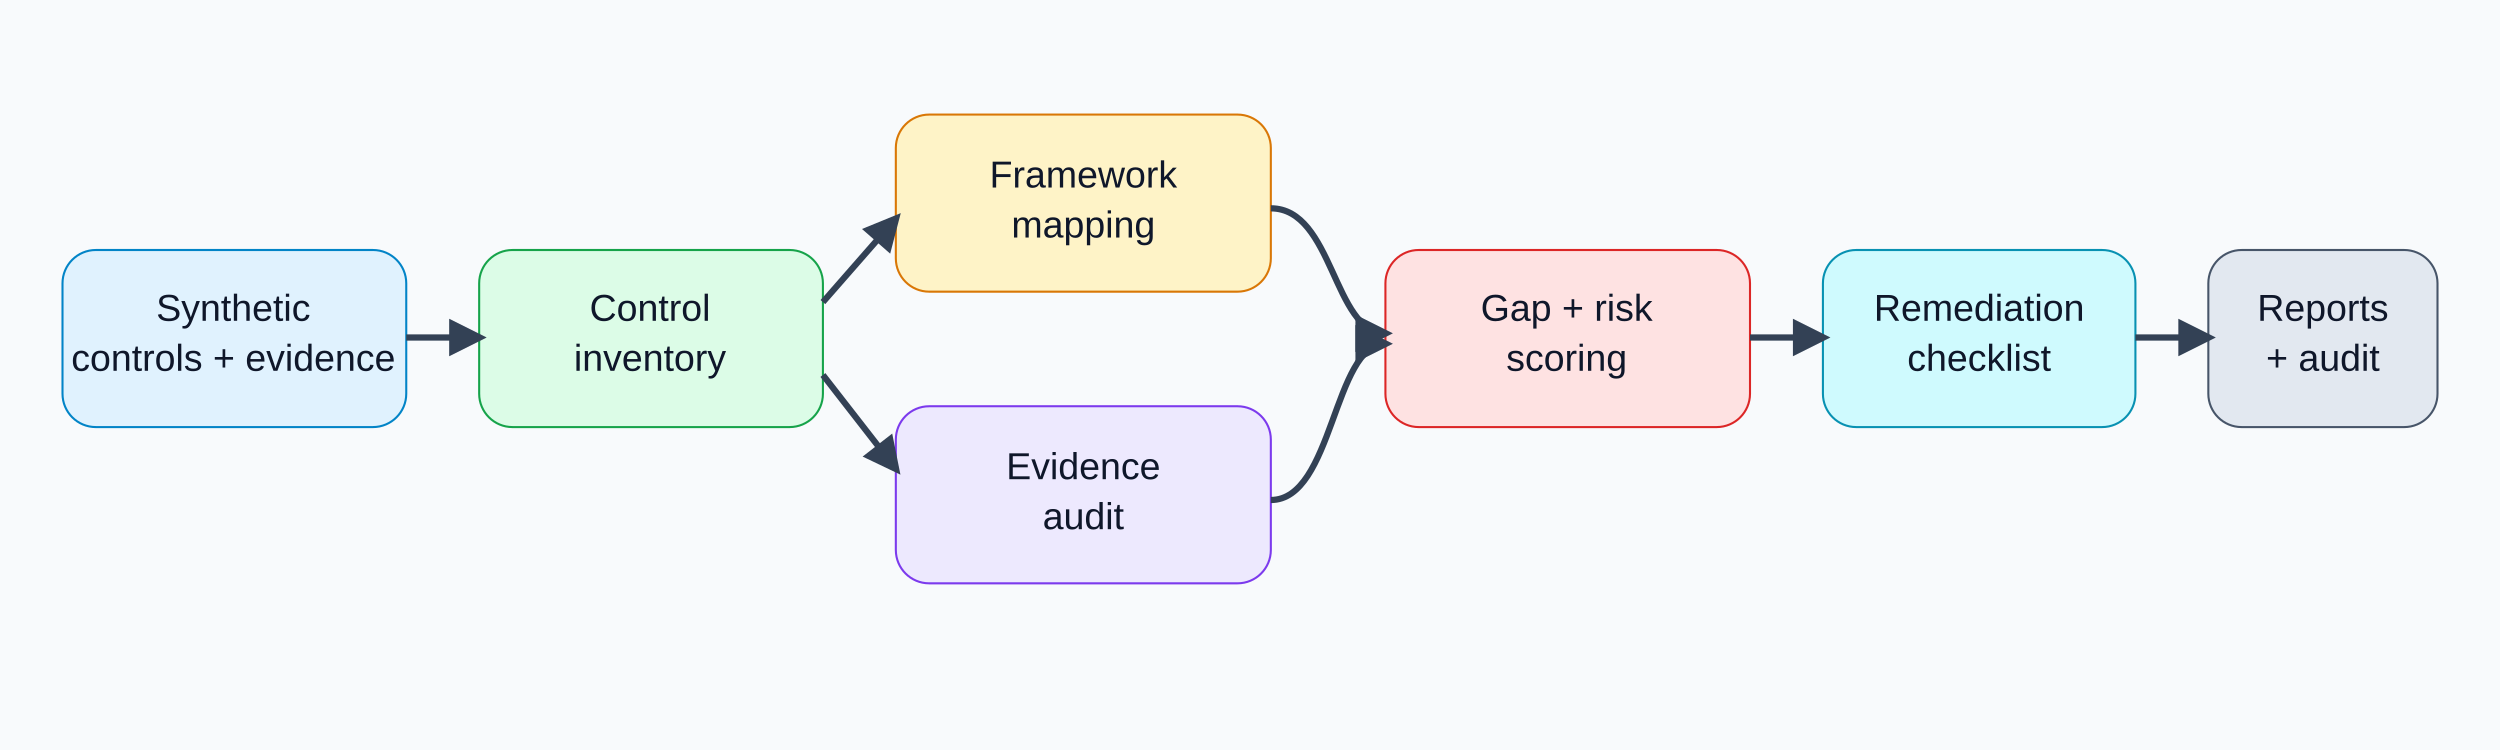
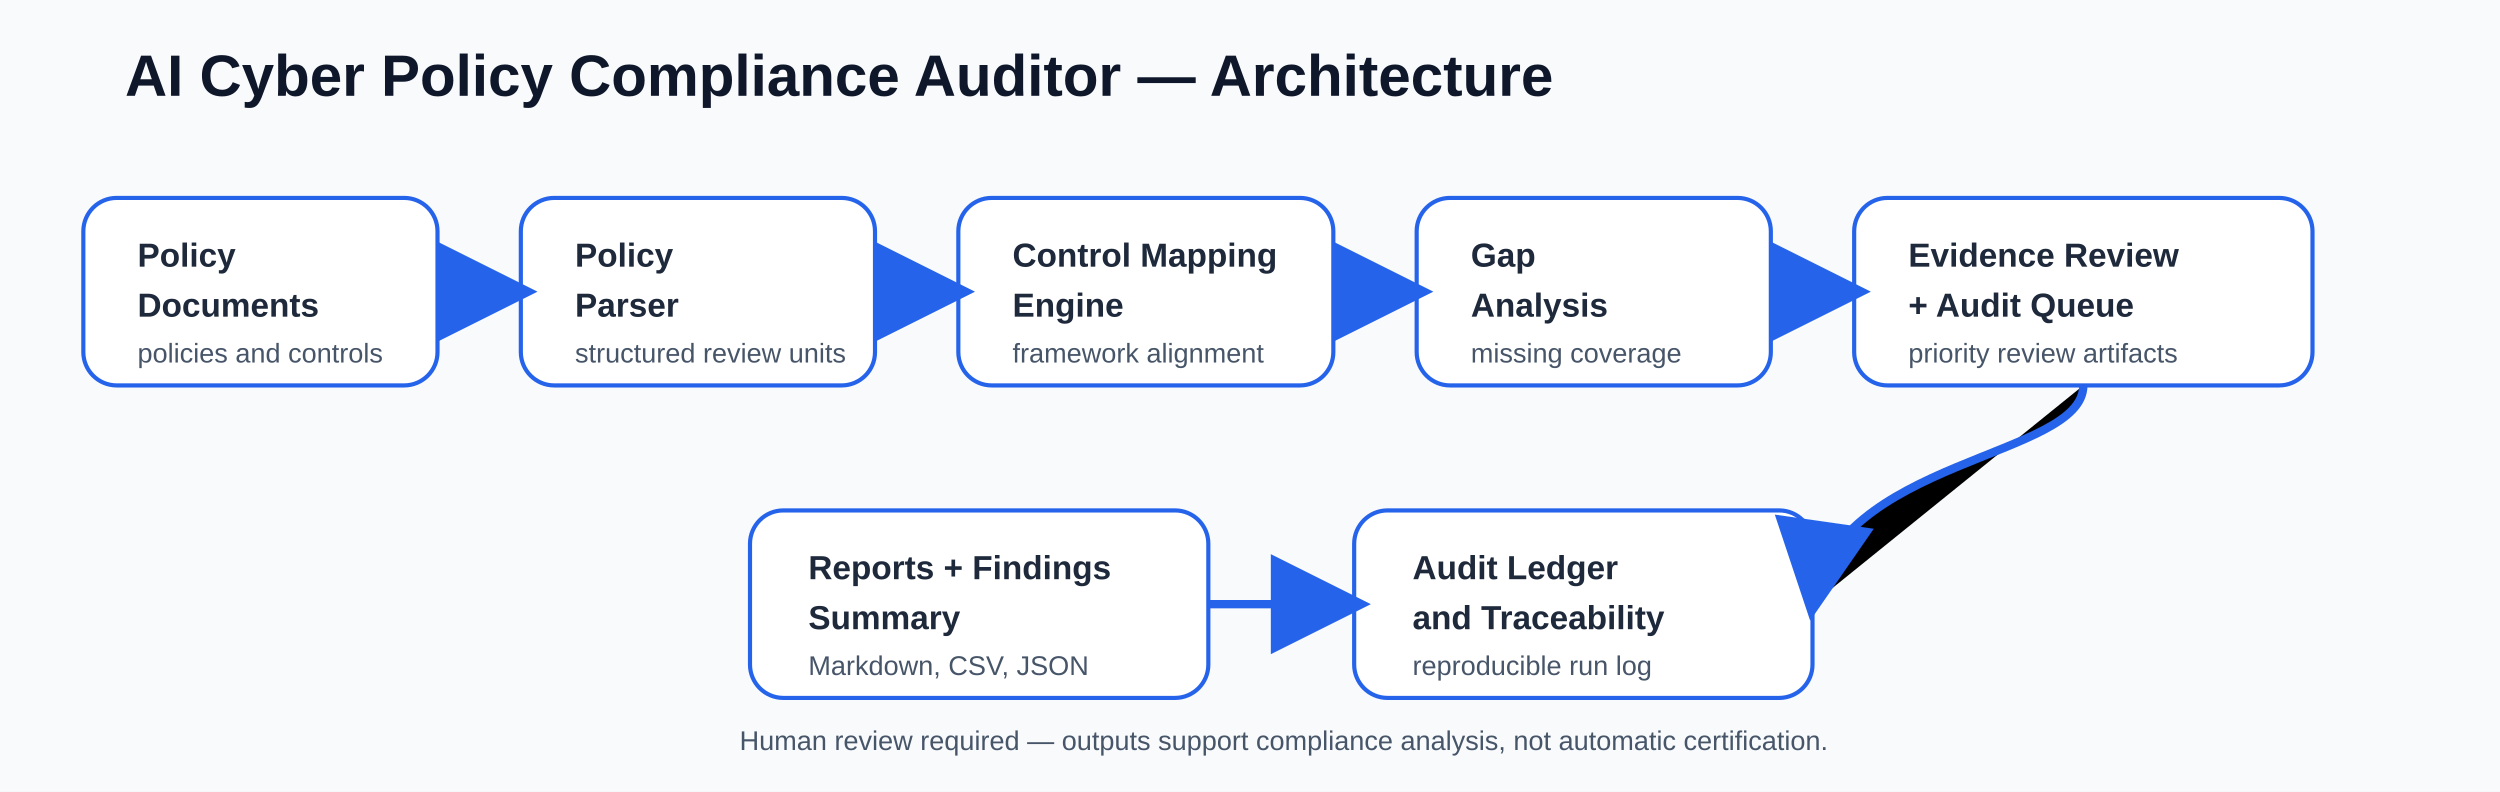
- <svg xmlns="http://www.w3.org/2000/svg" width="1200" height="360" viewBox="0 0 1200 360" role="img" aria-label="AI cyber policy compliance auditor architecture">
-   <rect width="1200" height="360" fill="#f8fafc" />
+ <svg xmlns="http://www.w3.org/2000/svg" width="1200" height="380" viewBox="0 0 1200 380" role="img" aria-label="AI cyber policy compliance architecture">
+   <rect width="1200" height="380" fill="#f8fafc" />
+   <style>
+     .box{fill:#ffffff;stroke:#2563eb;stroke-width:2;rx:16}
+     .title{font:700 28px Arial,Helvetica,sans-serif;fill:#0f172a}
+     .text{font:600 16px Arial,Helvetica,sans-serif;fill:#1e293b}
+     .sub{font:500 13px Arial,Helvetica,sans-serif;fill:#475569}
+     .arrow{stroke:#2563eb;stroke-width:4;marker-end:url(#a)}
+   </style>
  <defs>
-     <marker id="arrow" viewBox="0 0 10 10" refX="8" refY="5" markerWidth="6" markerHeight="6" orient="auto-start-reverse">
-       <path d="M 0 0 L 10 5 L 0 10 z" fill="#334155" />
+     <marker id="a" markerWidth="12" markerHeight="12" refX="10" refY="6" orient="auto">
+       <path d="M0,0 L12,6 L0,12 z" fill="#2563eb" />
    </marker>
  </defs>
-   <g font-family="Arial, sans-serif" font-size="18" fill="#0f172a">
-     <rect x="30" y="120" width="165" height="85" rx="16" fill="#e0f2fe" stroke="#0284c7" />
-     <text x="112" y="154" text-anchor="middle">Synthetic</text>
-     <text x="112" y="178" text-anchor="middle">controls + evidence</text>
-     <rect x="230" y="120" width="165" height="85" rx="16" fill="#dcfce7" stroke="#16a34a" />
-     <text x="312" y="154" text-anchor="middle">Control</text>
-     <text x="312" y="178" text-anchor="middle">inventory</text>
-     <rect x="430" y="55" width="180" height="85" rx="16" fill="#fef3c7" stroke="#d97706" />
-     <text x="520" y="90" text-anchor="middle">Framework</text>
-     <text x="520" y="114" text-anchor="middle">mapping</text>
-     <rect x="430" y="195" width="180" height="85" rx="16" fill="#ede9fe" stroke="#7c3aed" />
-     <text x="520" y="230" text-anchor="middle">Evidence</text>
-     <text x="520" y="254" text-anchor="middle">audit</text>
-     <rect x="665" y="120" width="175" height="85" rx="16" fill="#fee2e2" stroke="#dc2626" />
-     <text x="752" y="154" text-anchor="middle">Gap + risk</text>
-     <text x="752" y="178" text-anchor="middle">scoring</text>
-     <rect x="875" y="120" width="150" height="85" rx="16" fill="#cffafe" stroke="#0891b2" />
-     <text x="950" y="154" text-anchor="middle">Remediation</text>
-     <text x="950" y="178" text-anchor="middle">checklist</text>
-     <rect x="1060" y="120" width="110" height="85" rx="16" fill="#e2e8f0" stroke="#475569" />
-     <text x="1115" y="154" text-anchor="middle">Reports</text>
-     <text x="1115" y="178" text-anchor="middle">+ audit</text>
-   </g>
-   <g stroke="#334155" stroke-width="3" fill="none" marker-end="url(#arrow)">
-     <path d="M195 162 L230 162" />
-     <path d="M395 145 L430 105" />
-     <path d="M395 180 L430 225" />
-     <path d="M610 100 C640 100 640 160 665 160" />
-     <path d="M610 240 C640 240 640 165 665 165" />
-     <path d="M840 162 L875 162" />
-     <path d="M1025 162 L1060 162" />
-   </g>
+   <text x="60" y="46" class="title">AI Cyber Policy Compliance Auditor — Architecture</text>
+   <rect class="box" x="40" y="95" width="170" height="90" />
+   <text x="66" y="128" class="text">Policy</text>
+   <text x="66" y="152" class="text">Documents</text>
+   <text x="66" y="174" class="sub">policies and controls</text>
+   <rect class="box" x="250" y="95" width="170" height="90" />
+   <text x="276" y="128" class="text">Policy</text>
+   <text x="276" y="152" class="text">Parser</text>
+   <text x="276" y="174" class="sub">structured review units</text>
+   <rect class="box" x="460" y="95" width="180" height="90" />
+   <text x="486" y="128" class="text">Control Mapping</text>
+   <text x="486" y="152" class="text">Engine</text>
+   <text x="486" y="174" class="sub">framework alignment</text>
+   <rect class="box" x="680" y="95" width="170" height="90" />
+   <text x="706" y="128" class="text">Gap</text>
+   <text x="706" y="152" class="text">Analysis</text>
+   <text x="706" y="174" class="sub">missing coverage</text>
+   <rect class="box" x="890" y="95" width="220" height="90" />
+   <text x="916" y="128" class="text">Evidence Review</text>
+   <text x="916" y="152" class="text">+ Audit Queue</text>
+   <text x="916" y="174" class="sub">priority review artifacts</text>
+   <path class="arrow" d="M210 140 L250 140" />
+   <path class="arrow" d="M420 140 L460 140" />
+   <path class="arrow" d="M640 140 L680 140" />
+   <path class="arrow" d="M850 140 L890 140" />
+   <rect class="box" x="360" y="245" width="220" height="90" />
+   <text x="388" y="278" class="text">Reports + Findings</text>
+   <text x="388" y="302" class="text">Summary</text>
+   <text x="388" y="324" class="sub">Markdown, CSV, JSON</text>
+   <rect class="box" x="650" y="245" width="220" height="90" />
+   <text x="678" y="278" class="text">Audit Ledger</text>
+   <text x="678" y="302" class="text">and Traceability</text>
+   <text x="678" y="324" class="sub">reproducible run log</text>
+   <path class="arrow" d="M1000 185 C1000 220 880 220 870 290" />
+   <path class="arrow" d="M580 290 L650 290" />
+   <text x="355" y="360" class="sub">Human review required — outputs support compliance analysis, not automatic certification.</text>
</svg>
